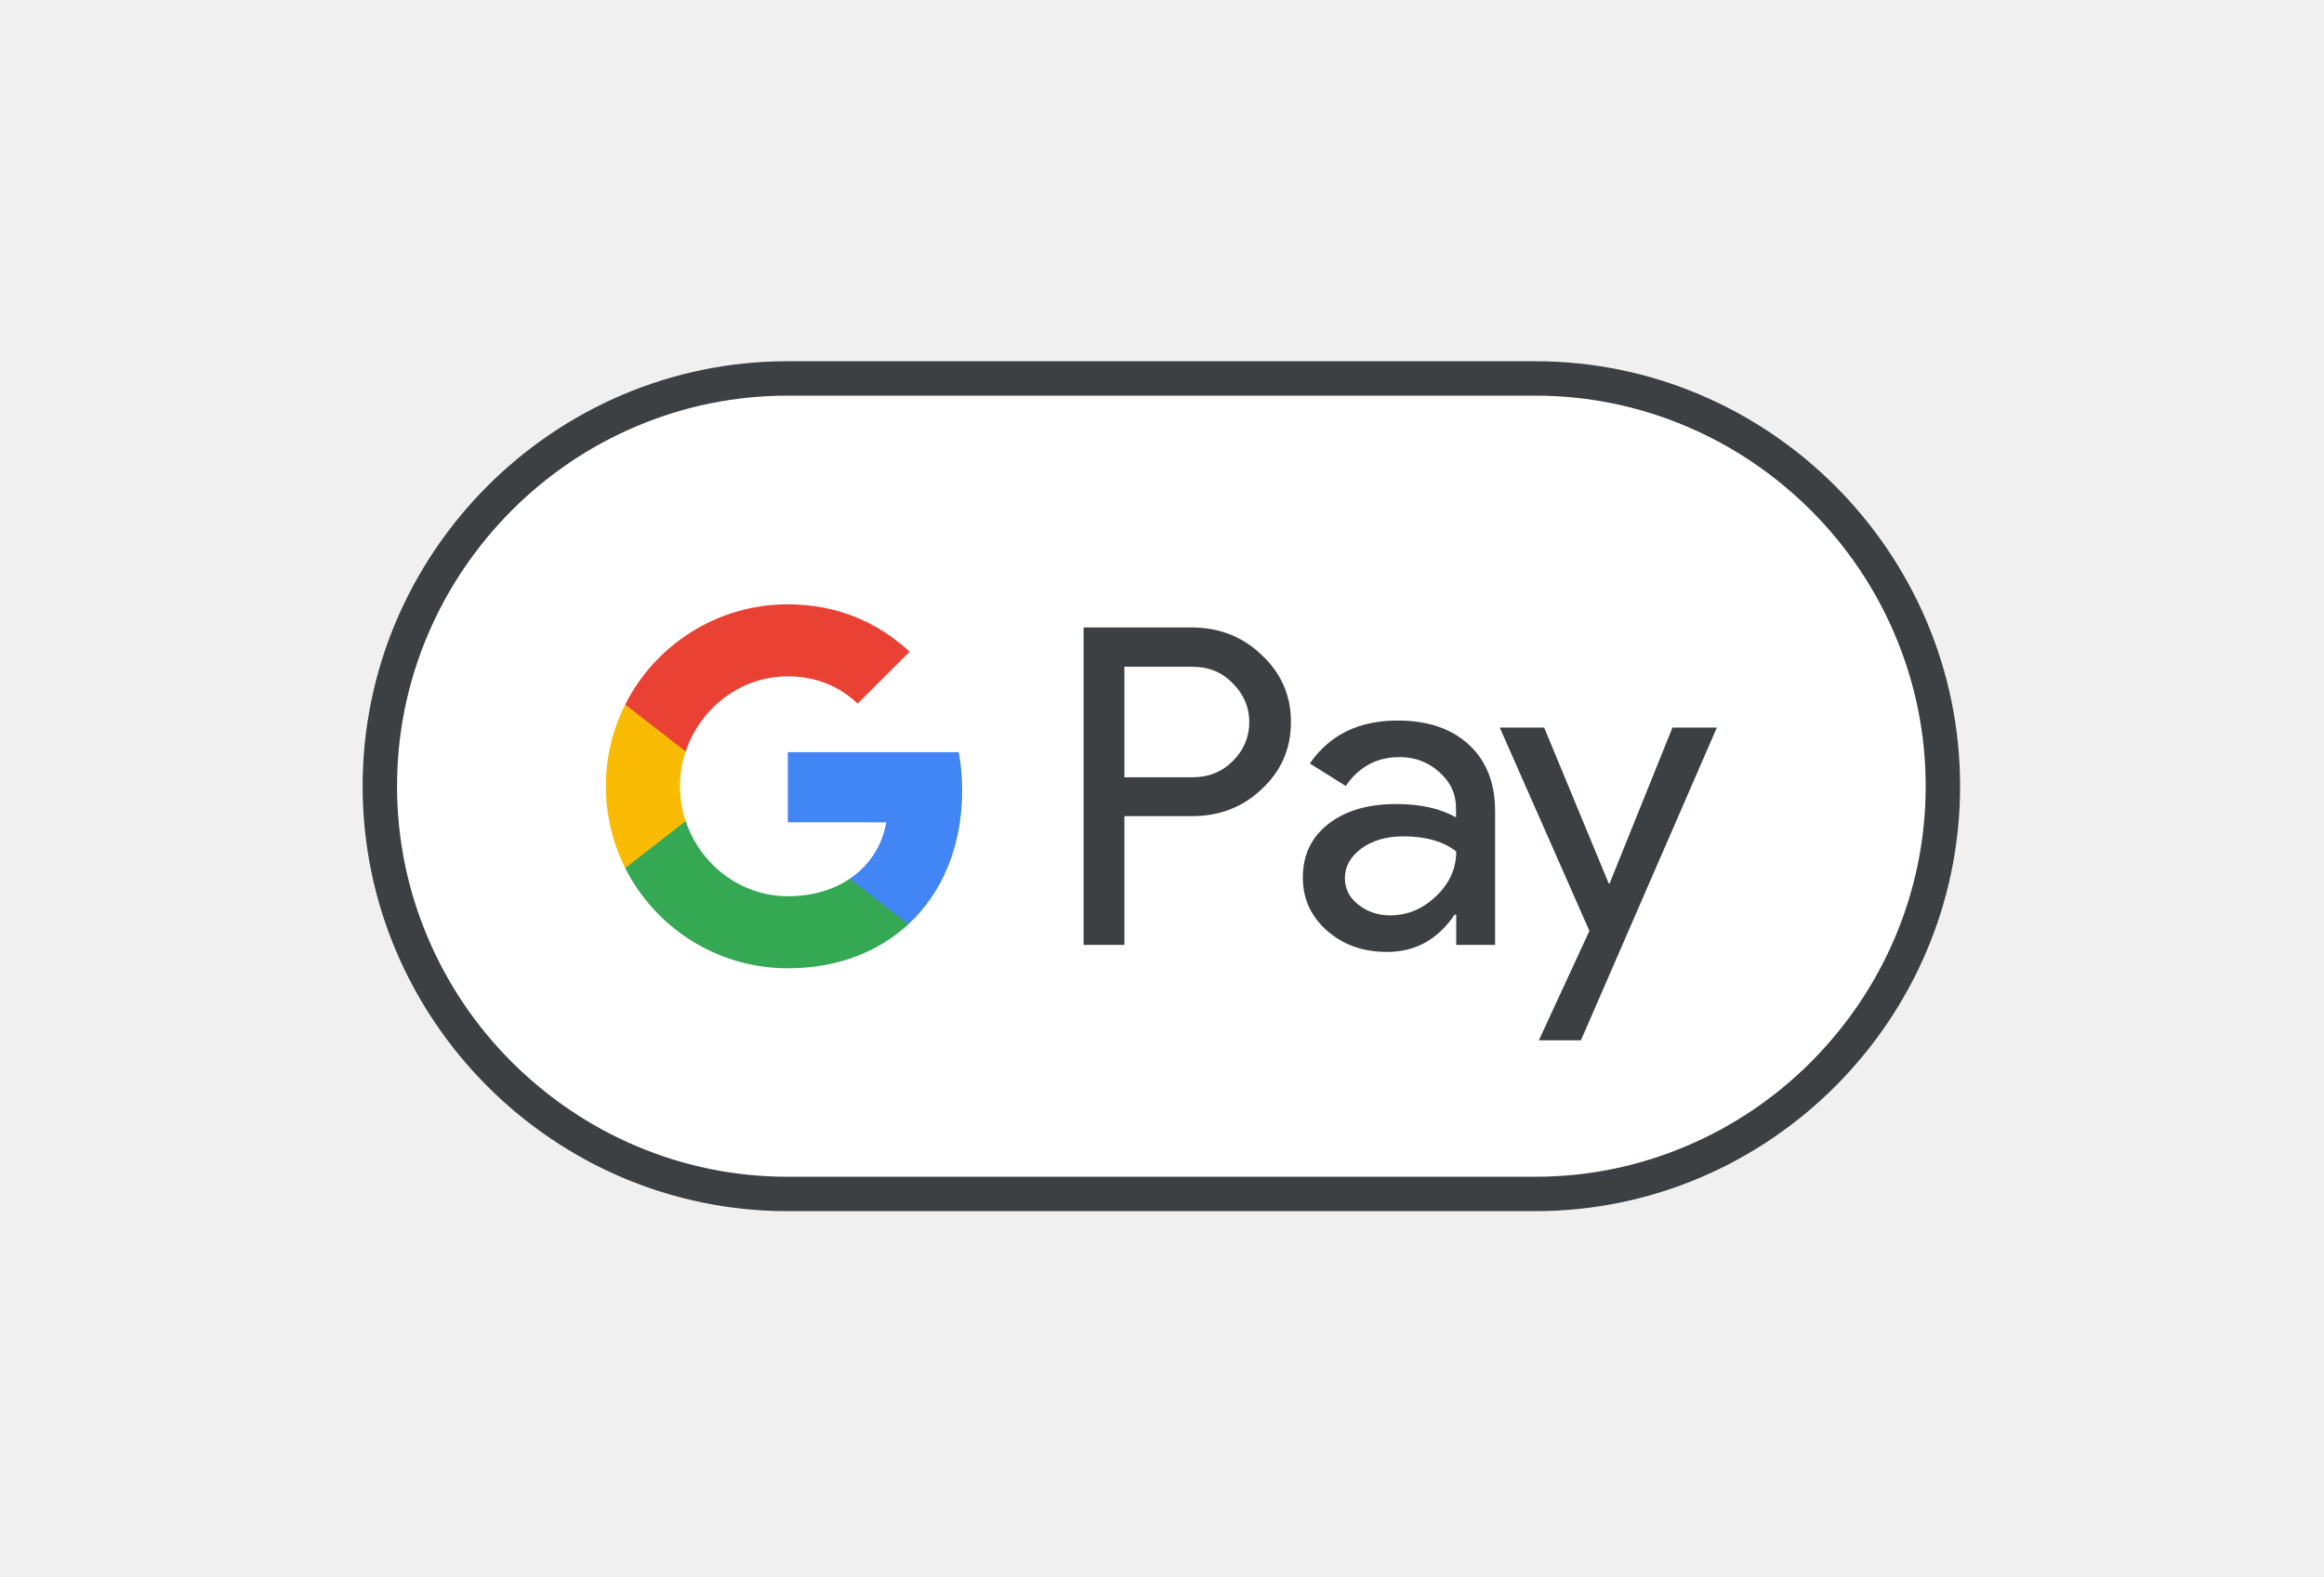
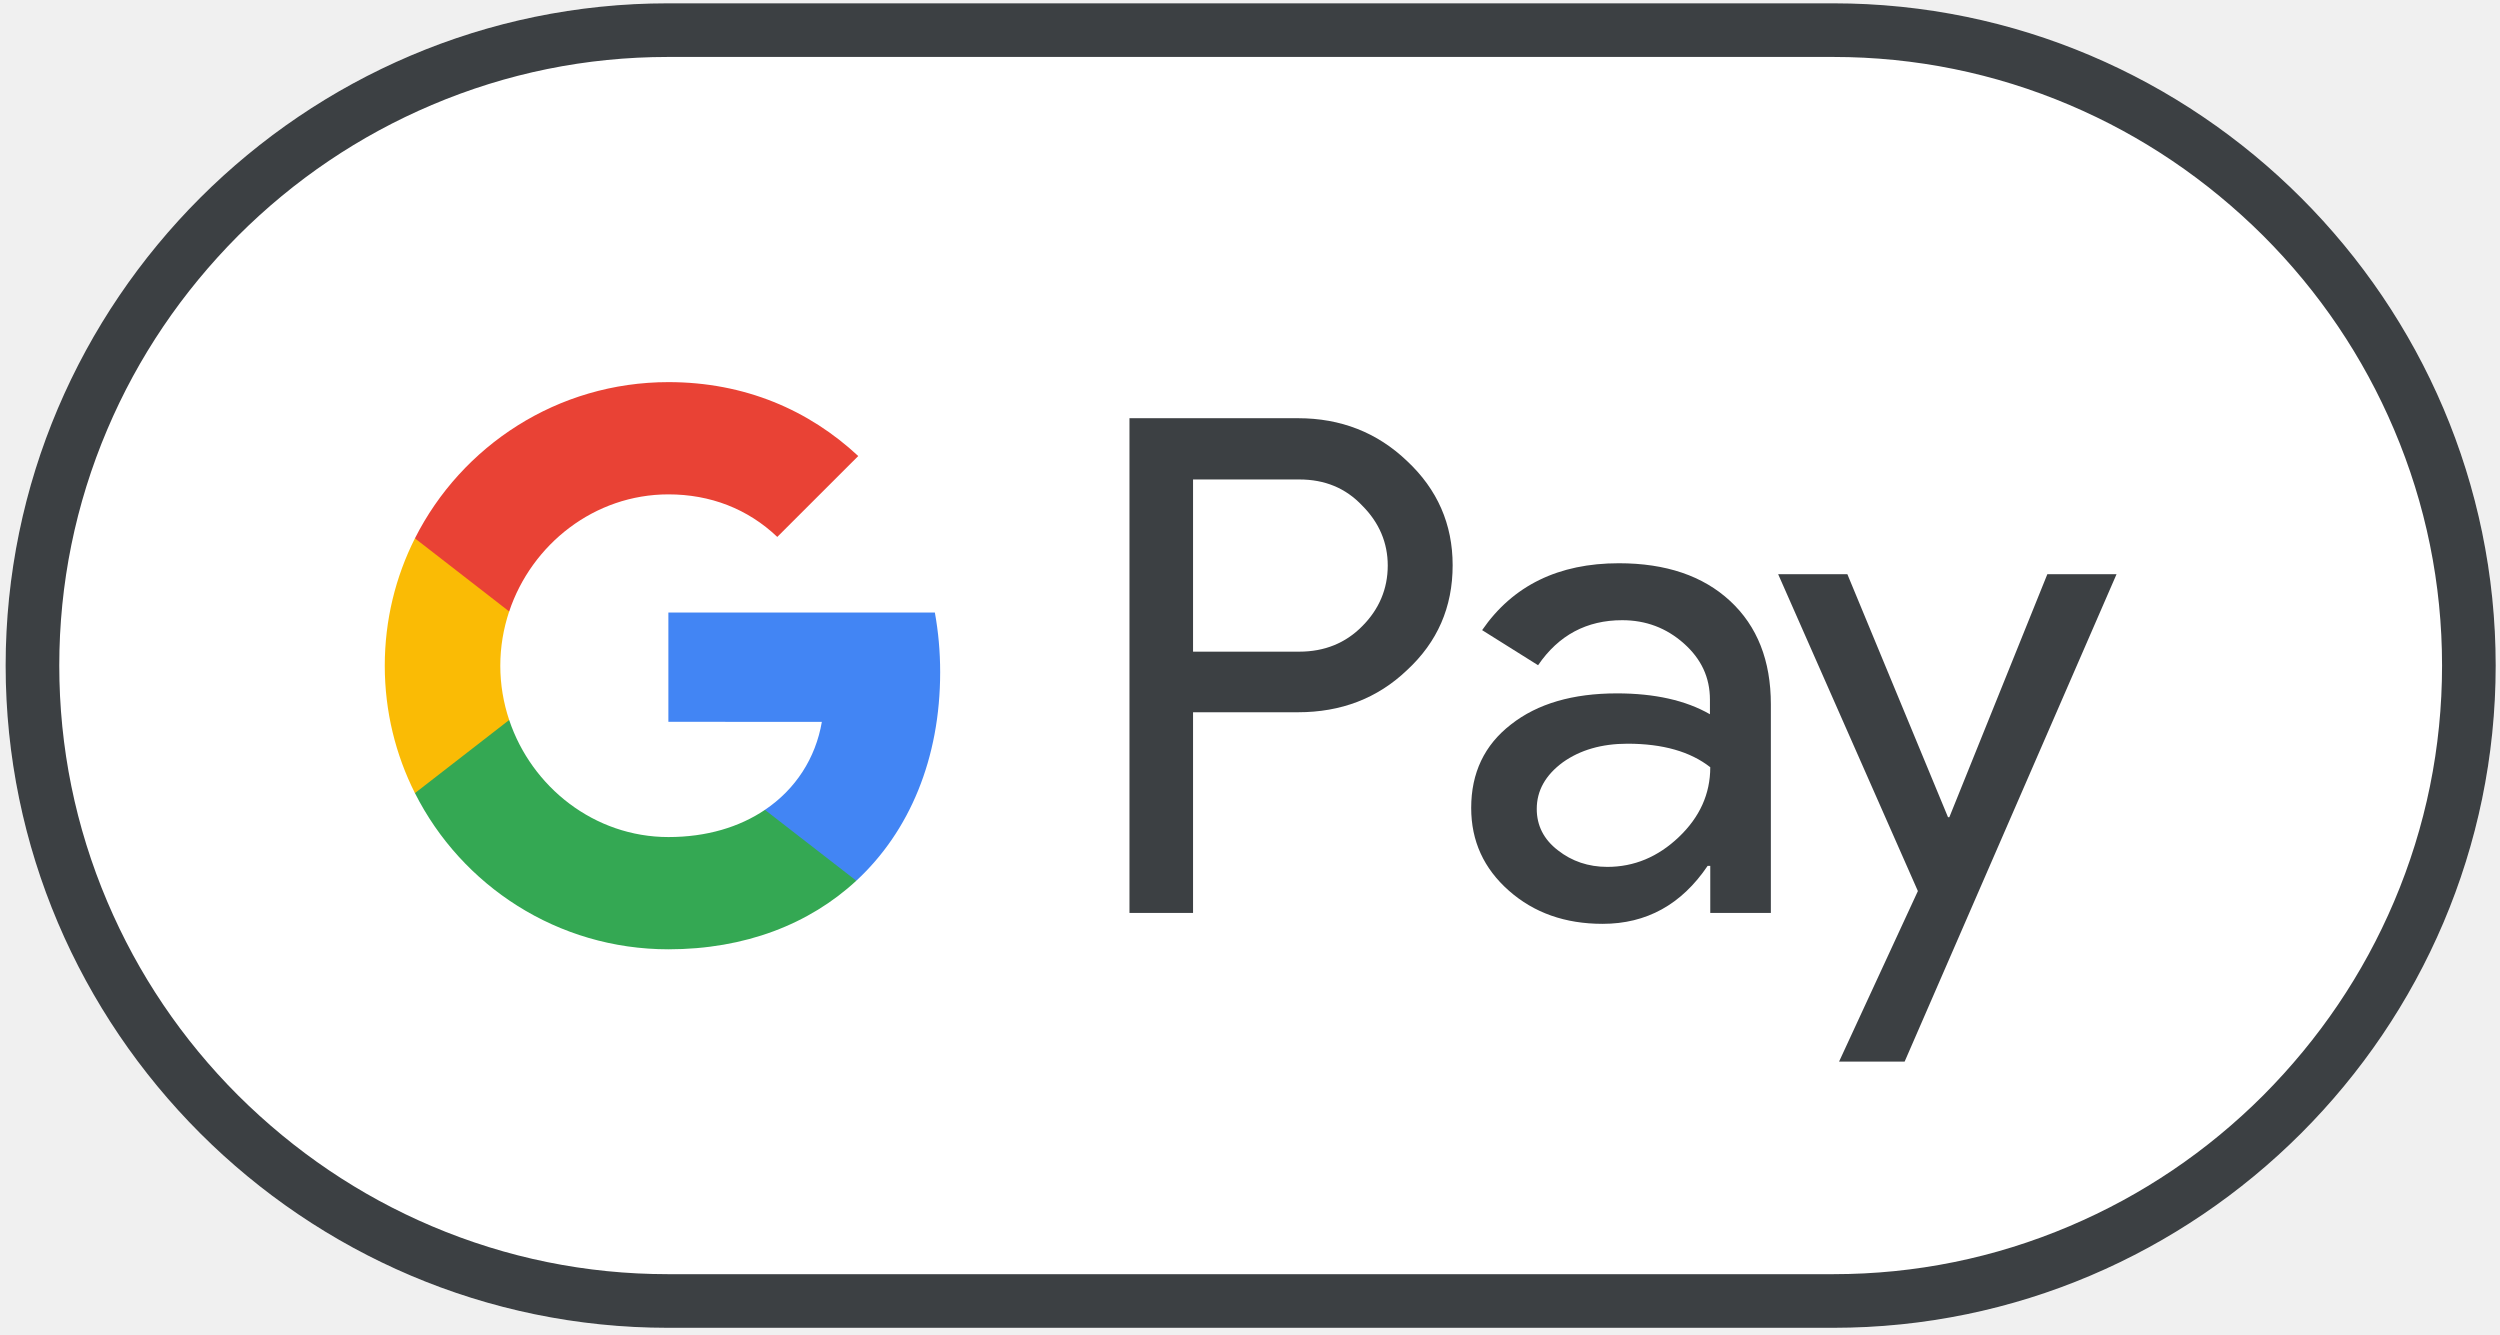
- <svg xmlns="http://www.w3.org/2000/svg" version="1.1" id="G_Pay_Acceptance_Mark" x="0px" y="0px" viewBox="0 0 1094 742" enable-background="new 0 0 1094 742" xml:space="preserve">
+ <svg xmlns="http://www.w3.org/2000/svg" version="1.1" id="G_Pay_Acceptance_Mark" x="0px" y="0px" viewBox="169 169 755 403" enable-background="new 0 0 1094 742" xml:space="preserve">
  <path id="Base_1_" fill="#FFFFFF" d="M722.7,170h-352c-110,0-200,90-200,200l0,0c0,110,90,200,200,200h352c110,0,200-90,200-200l0,0  C922.7,260,832.7,170,722.7,170z" />
  <path id="Outline" fill="#3C4043" d="M722.7,186.2c24.7,0,48.7,4.9,71.3,14.5c21.9,9.3,41.5,22.6,58.5,39.5  c16.9,16.9,30.2,36.6,39.5,58.5c9.6,22.6,14.5,46.6,14.5,71.3s-4.9,48.7-14.5,71.3c-9.3,21.9-22.6,41.5-39.5,58.5  c-16.9,16.9-36.6,30.2-58.5,39.5c-22.6,9.6-46.6,14.5-71.3,14.5h-352c-24.7,0-48.7-4.9-71.3-14.5c-21.9-9.3-41.5-22.6-58.5-39.5  c-16.9-16.9-30.2-36.6-39.5-58.5c-9.6-22.6-14.5-46.6-14.5-71.3s4.9-48.7,14.5-71.3c9.3-21.9,22.6-41.5,39.5-58.5  c16.9-16.9,36.6-30.2,58.5-39.5c22.6-9.6,46.6-14.5,71.3-14.5L722.7,186.2 M722.7,170h-352c-110,0-200,90-200,200l0,0  c0,110,90,200,200,200h352c110,0,200-90,200-200l0,0C922.7,260,832.7,170,722.7,170L722.7,170z" />
  <g id="G_Pay_Lockup_1_">
    <g id="Pay_Typeface_3_">
      <path id="Letter_p_3_" fill="#3C4043" d="M529.3,384.2v60.5h-19.2V295.3H561c12.9,0,23.9,4.3,32.9,12.9    c9.2,8.6,13.8,19.1,13.8,31.5c0,12.7-4.6,23.2-13.8,31.7c-8.9,8.5-19.9,12.7-32.9,12.7h-31.7V384.2z M529.3,313.7v52.1h32.1    c7.6,0,14-2.6,19-7.7c5.1-5.1,7.7-11.3,7.7-18.3c0-6.9-2.6-13-7.7-18.1c-5-5.3-11.3-7.9-19-7.9h-32.1V313.7z" />
      <path id="Letter_a_3_" fill="#3C4043" d="M657.9,339.1c14.2,0,25.4,3.8,33.6,11.4c8.2,7.6,12.3,18,12.3,31.2v63h-18.3v-14.2h-0.8    c-7.9,11.7-18.5,17.5-31.7,17.5c-11.3,0-20.7-3.3-28.3-10s-11.4-15-11.4-25c0-10.6,4-19,12-25.2c8-6.3,18.7-9.4,32-9.4    c11.4,0,20.8,2.1,28.1,6.3v-4.4c0-6.7-2.6-12.3-7.9-17c-5.3-4.7-11.5-7-18.6-7c-10.7,0-19.2,4.5-25.4,13.6l-16.9-10.6    C625.9,345.8,639.7,339.1,657.9,339.1z M633.1,413.3c0,5,2.1,9.2,6.4,12.5c4.2,3.3,9.2,5,14.9,5c8.1,0,15.3-3,21.6-9    s9.5-13,9.5-21.1c-6-4.7-14.3-7.1-25-7.1c-7.8,0-14.3,1.9-19.5,5.6C635.7,403.1,633.1,407.8,633.1,413.3z" />
      <path id="Letter_y_3_" fill="#3C4043" d="M808.2,342.4l-64,147.2h-19.8l23.8-51.5L706,342.4h20.9l30.4,73.4h0.4l29.6-73.4H808.2z" />
    </g>
    <g id="G_Mark_1_">
      <path id="Blue_500" fill="#4285F4" d="M452.93,372c0-6.26-0.56-12.25-1.6-18.01h-80.48v33L417.2,387    c-1.88,10.98-7.93,20.34-17.2,26.58v21.41h27.59C443.7,420.08,452.93,398.04,452.93,372z" />
      <path id="Green_500_1_" fill="#34A853" d="M400.01,413.58c-7.68,5.18-17.57,8.21-29.14,8.21c-22.35,0-41.31-15.06-48.1-35.36    h-28.46v22.08c14.1,27.98,43.08,47.18,76.56,47.18c23.14,0,42.58-7.61,56.73-20.71L400.01,413.58z" />
      <path id="Yellow_500_1_" fill="#FABB05" d="M320.09,370.05c0-5.7,0.95-11.21,2.68-16.39v-22.08h-28.46    c-5.83,11.57-9.11,24.63-9.11,38.47s3.29,26.9,9.11,38.47l28.46-22.08C321.04,381.26,320.09,375.75,320.09,370.05z" />
      <path id="Red_500" fill="#E94235" d="M370.87,318.3c12.63,0,23.94,4.35,32.87,12.85l24.45-24.43    c-14.85-13.83-34.21-22.32-57.32-22.32c-33.47,0-62.46,19.2-76.56,47.18l28.46,22.08C329.56,333.36,348.52,318.3,370.87,318.3z" />
    </g>
  </g>
</svg>
